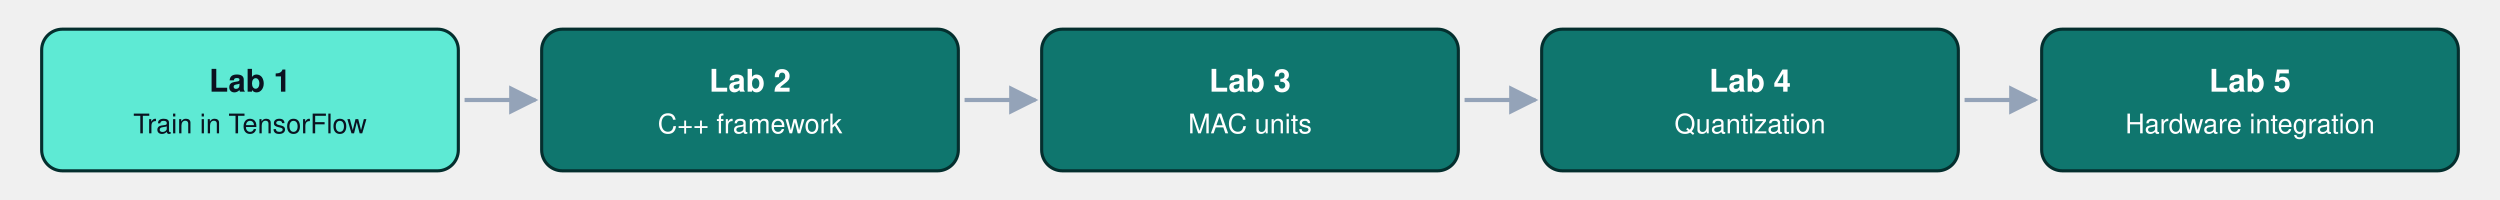
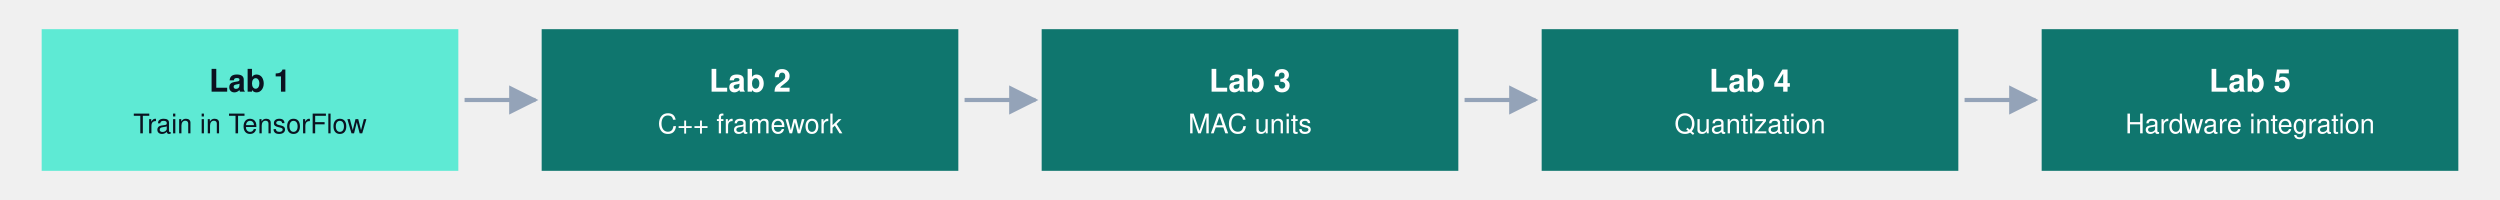
<svg xmlns="http://www.w3.org/2000/svg" viewBox="0 0 1200 96" role="img" aria-label="Lab 1 Train in TensorFlow, Lab 2 C++ framework, Lab 3 MAC units, Lab 4 Quantization, Lab 5 Hardware integration">
  <style>.a{font:700 15px ui-sans-serif,system-ui,-apple-system,'Segoe UI',Helvetica,Arial,sans-serif}.b{font:500 13px ui-sans-serif,system-ui,-apple-system,'Segoe UI',Helvetica,Arial,sans-serif}</style>
  <defs>
    <marker id="h" viewBox="0 0 10 10" refX="9" refY="5" markerWidth="7" markerHeight="7" orient="auto">
      <path d="M0 0L10 5L0 10z" fill="#94A3B8" />
    </marker>
  </defs>
-   <rect x="20.0" y="14" width="200" height="68" rx="10" fill="#5EEAD4" stroke="#042F2E" stroke-width="1.5" />
+   <rect x="20.0" y="14" width="200" height="68" fill="#5EEAD4" />
  <text x="120.0" y="44.0" text-anchor="middle" class="a" fill="#0B1220">Lab 1</text>
  <text x="120.0" y="64.0" text-anchor="middle" class="b" fill="#0B1220">Train in TensorFlow</text>
  <line x1="223.0" y1="48.0" x2="257.0" y2="48.0" stroke="#94A3B8" stroke-width="2" marker-end="url(#h)" />
-   <rect x="260.0" y="14" width="200" height="68" rx="10" fill="#0F766E" stroke="#042F2E" stroke-width="1.5" />
+   <rect x="260.0" y="14" width="200" height="68" fill="#0F766E" />
  <text x="360.0" y="44.0" text-anchor="middle" class="a" fill="#ffffff">Lab 2</text>
  <text x="360.0" y="64.0" text-anchor="middle" class="b" fill="#ffffff">C++ framework</text>
  <line x1="463.0" y1="48.0" x2="497.0" y2="48.0" stroke="#94A3B8" stroke-width="2" marker-end="url(#h)" />
-   <rect x="500.0" y="14" width="200" height="68" rx="10" fill="#0F766E" stroke="#042F2E" stroke-width="1.5" />
+   <rect x="500.0" y="14" width="200" height="68" fill="#0F766E" />
  <text x="600.0" y="44.0" text-anchor="middle" class="a" fill="#ffffff">Lab 3</text>
  <text x="600.0" y="64.0" text-anchor="middle" class="b" fill="#ffffff">MAC units</text>
  <line x1="703.0" y1="48.0" x2="737.0" y2="48.0" stroke="#94A3B8" stroke-width="2" marker-end="url(#h)" />
-   <rect x="740.0" y="14" width="200" height="68" rx="10" fill="#0F766E" stroke="#042F2E" stroke-width="1.5" />
+   <rect x="740.0" y="14" width="200" height="68" fill="#0F766E" />
  <text x="840.0" y="44.0" text-anchor="middle" class="a" fill="#ffffff">Lab 4</text>
  <text x="840.0" y="64.0" text-anchor="middle" class="b" fill="#ffffff">Quantization</text>
  <line x1="943.0" y1="48.0" x2="977.0" y2="48.0" stroke="#94A3B8" stroke-width="2" marker-end="url(#h)" />
-   <rect x="980.0" y="14" width="200" height="68" rx="10" fill="#0F766E" stroke="#042F2E" stroke-width="1.5" />
+   <rect x="980.0" y="14" width="200" height="68" fill="#0F766E" />
  <text x="1080.0" y="44.0" text-anchor="middle" class="a" fill="#ffffff">Lab 5</text>
  <text x="1080.0" y="64.0" text-anchor="middle" class="b" fill="#ffffff">Hardware integration</text>
</svg>
